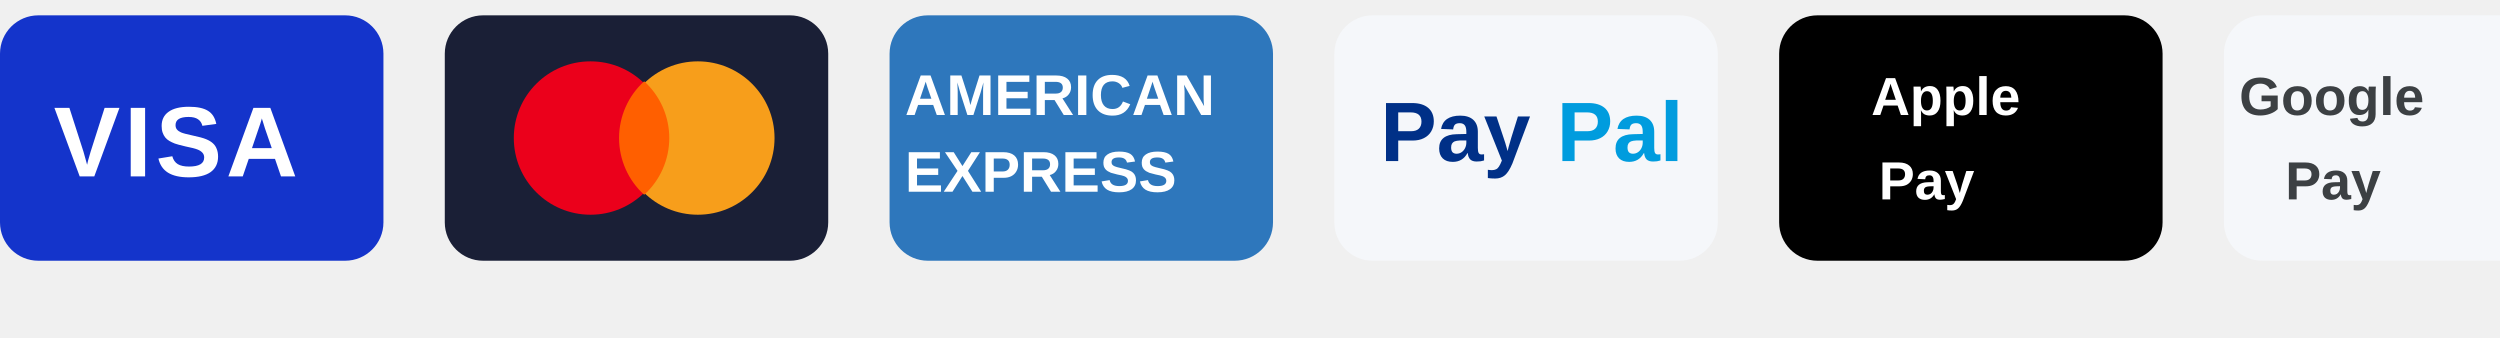
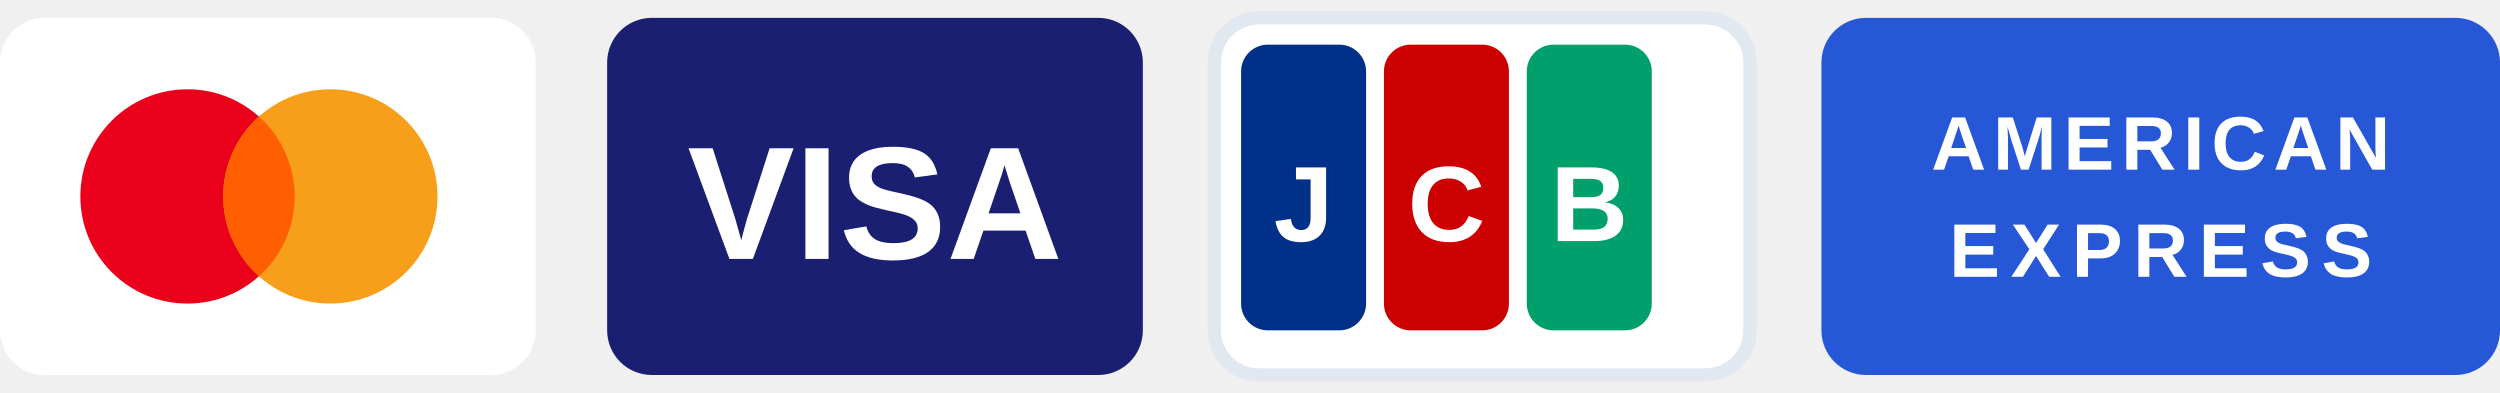
- <svg xmlns="http://www.w3.org/2000/svg" viewBox="0 0 326 44" fill="none">
-   <rect x="0" y="2" width="50" height="32" rx="5" fill="#1434CB" />
-   <text x="7" y="23" font-family="Arial,Helvetica,sans-serif" font-size="13" font-weight="900" fill="white" letter-spacing="0.5">VISA</text>
-   <rect x="58" y="2" width="50" height="32" rx="5" fill="#1A1F36" />
-   <circle cx="77" cy="18" r="10" fill="#EB001B" />
-   <circle cx="91" cy="18" r="10" fill="#F79E1B" />
-   <path d="M84 10.6a10 10 0 0 1 0 14.8A10 10 0 0 1 84 10.6z" fill="#FF5F00" />
-   <rect x="116" y="2" width="50" height="32" rx="5" fill="#2E77BC" />
-   <text x="118" y="15" font-family="Arial,Helvetica,sans-serif" font-size="7.5" font-weight="700" fill="white">AMERICAN</text>
-   <text x="118" y="25" font-family="Arial,Helvetica,sans-serif" font-size="7.5" font-weight="700" fill="white">EXPRESS</text>
-   <rect x="174" y="2" width="50" height="32" rx="5" fill="#F5F7FA" />
-   <text x="180" y="21" font-family="Arial,Helvetica,sans-serif" font-size="11" font-weight="900" fill="#003087">Pay</text>
-   <text x="203" y="21" font-family="Arial,Helvetica,sans-serif" font-size="11" font-weight="900" fill="#009CDE">Pal</text>
-   <rect x="232" y="2" width="50" height="32" rx="5" fill="#000000" />
-   <text x="244" y="15" font-family="-apple-system,BlinkMacSystemFont,Arial,sans-serif" font-size="7" font-weight="600" fill="white">Apple</text>
-   <text x="245" y="26" font-family="-apple-system,BlinkMacSystemFont,Arial,sans-serif" font-size="7" font-weight="600" fill="white">Pay</text>
-   <rect x="290" y="2" width="50" height="32" rx="5" fill="#F5F7FA" />
-   <text x="292" y="15" font-family="Arial,Helvetica,sans-serif" font-size="7" font-weight="700" fill="#3C4043">Google</text>
-   <text x="298" y="26" font-family="Arial,Helvetica,sans-serif" font-size="7" font-weight="700" fill="#3C4043">Pay</text>
+ <svg xmlns="http://www.w3.org/2000/svg" viewBox="0 0 280 44" fill="none" role="img" aria-label="We accept Mastercard, Visa, JCB, American Express">
+   <defs>
+     <clipPath id="mc-overlap">
+       <circle cx="37" cy="22" r="12" />
+     </clipPath>
+   </defs>
+   <rect x="0" y="2" width="60" height="40" rx="5" fill="white" />
+   <circle cx="21" cy="22" r="12" fill="#EB001B" />
+   <circle cx="37" cy="22" r="12" fill="#F79E1B" />
+   <circle cx="21" cy="22" r="12" fill="#FF5F00" clip-path="url(#mc-overlap)" />
+   <rect x="68" y="2" width="60" height="40" rx="5" fill="#1A1F71" />
+   <text x="98" y="29" font-family="Arial,Helvetica,sans-serif" font-size="18" font-weight="900" fill="white" text-anchor="middle">VISA</text>
+   <rect x="136" y="2" width="60" height="40" rx="5" fill="white" stroke="#e2e8f0" stroke-width="1.5" />
+   <rect x="139" y="5" width="14" height="32" rx="3" fill="#003087" />
+   <rect x="155" y="5" width="14" height="32" rx="3" fill="#CC0000" />
+   <rect x="171" y="5" width="14" height="32" rx="3" fill="#009F6B" />
+   <text x="146" y="27" font-family="Arial,Helvetica,sans-serif" font-size="12" font-weight="bold" fill="white" text-anchor="middle">J</text>
+   <text x="162" y="27" font-family="Arial,Helvetica,sans-serif" font-size="12" font-weight="bold" fill="white" text-anchor="middle">C</text>
+   <text x="178" y="27" font-family="Arial,Helvetica,sans-serif" font-size="12" font-weight="bold" fill="white" text-anchor="middle">B</text>
+   <rect x="204" y="2" width="76" height="40" rx="5" fill="#2557D6" />
+   <text x="242" y="19" font-family="Arial,Helvetica,sans-serif" font-size="8.5" font-weight="bold" fill="white" text-anchor="middle" letter-spacing="0.8">AMERICAN</text>
+   <text x="242" y="31" font-family="Arial,Helvetica,sans-serif" font-size="8.5" font-weight="bold" fill="white" text-anchor="middle" letter-spacing="1.2">EXPRESS</text>
</svg>
